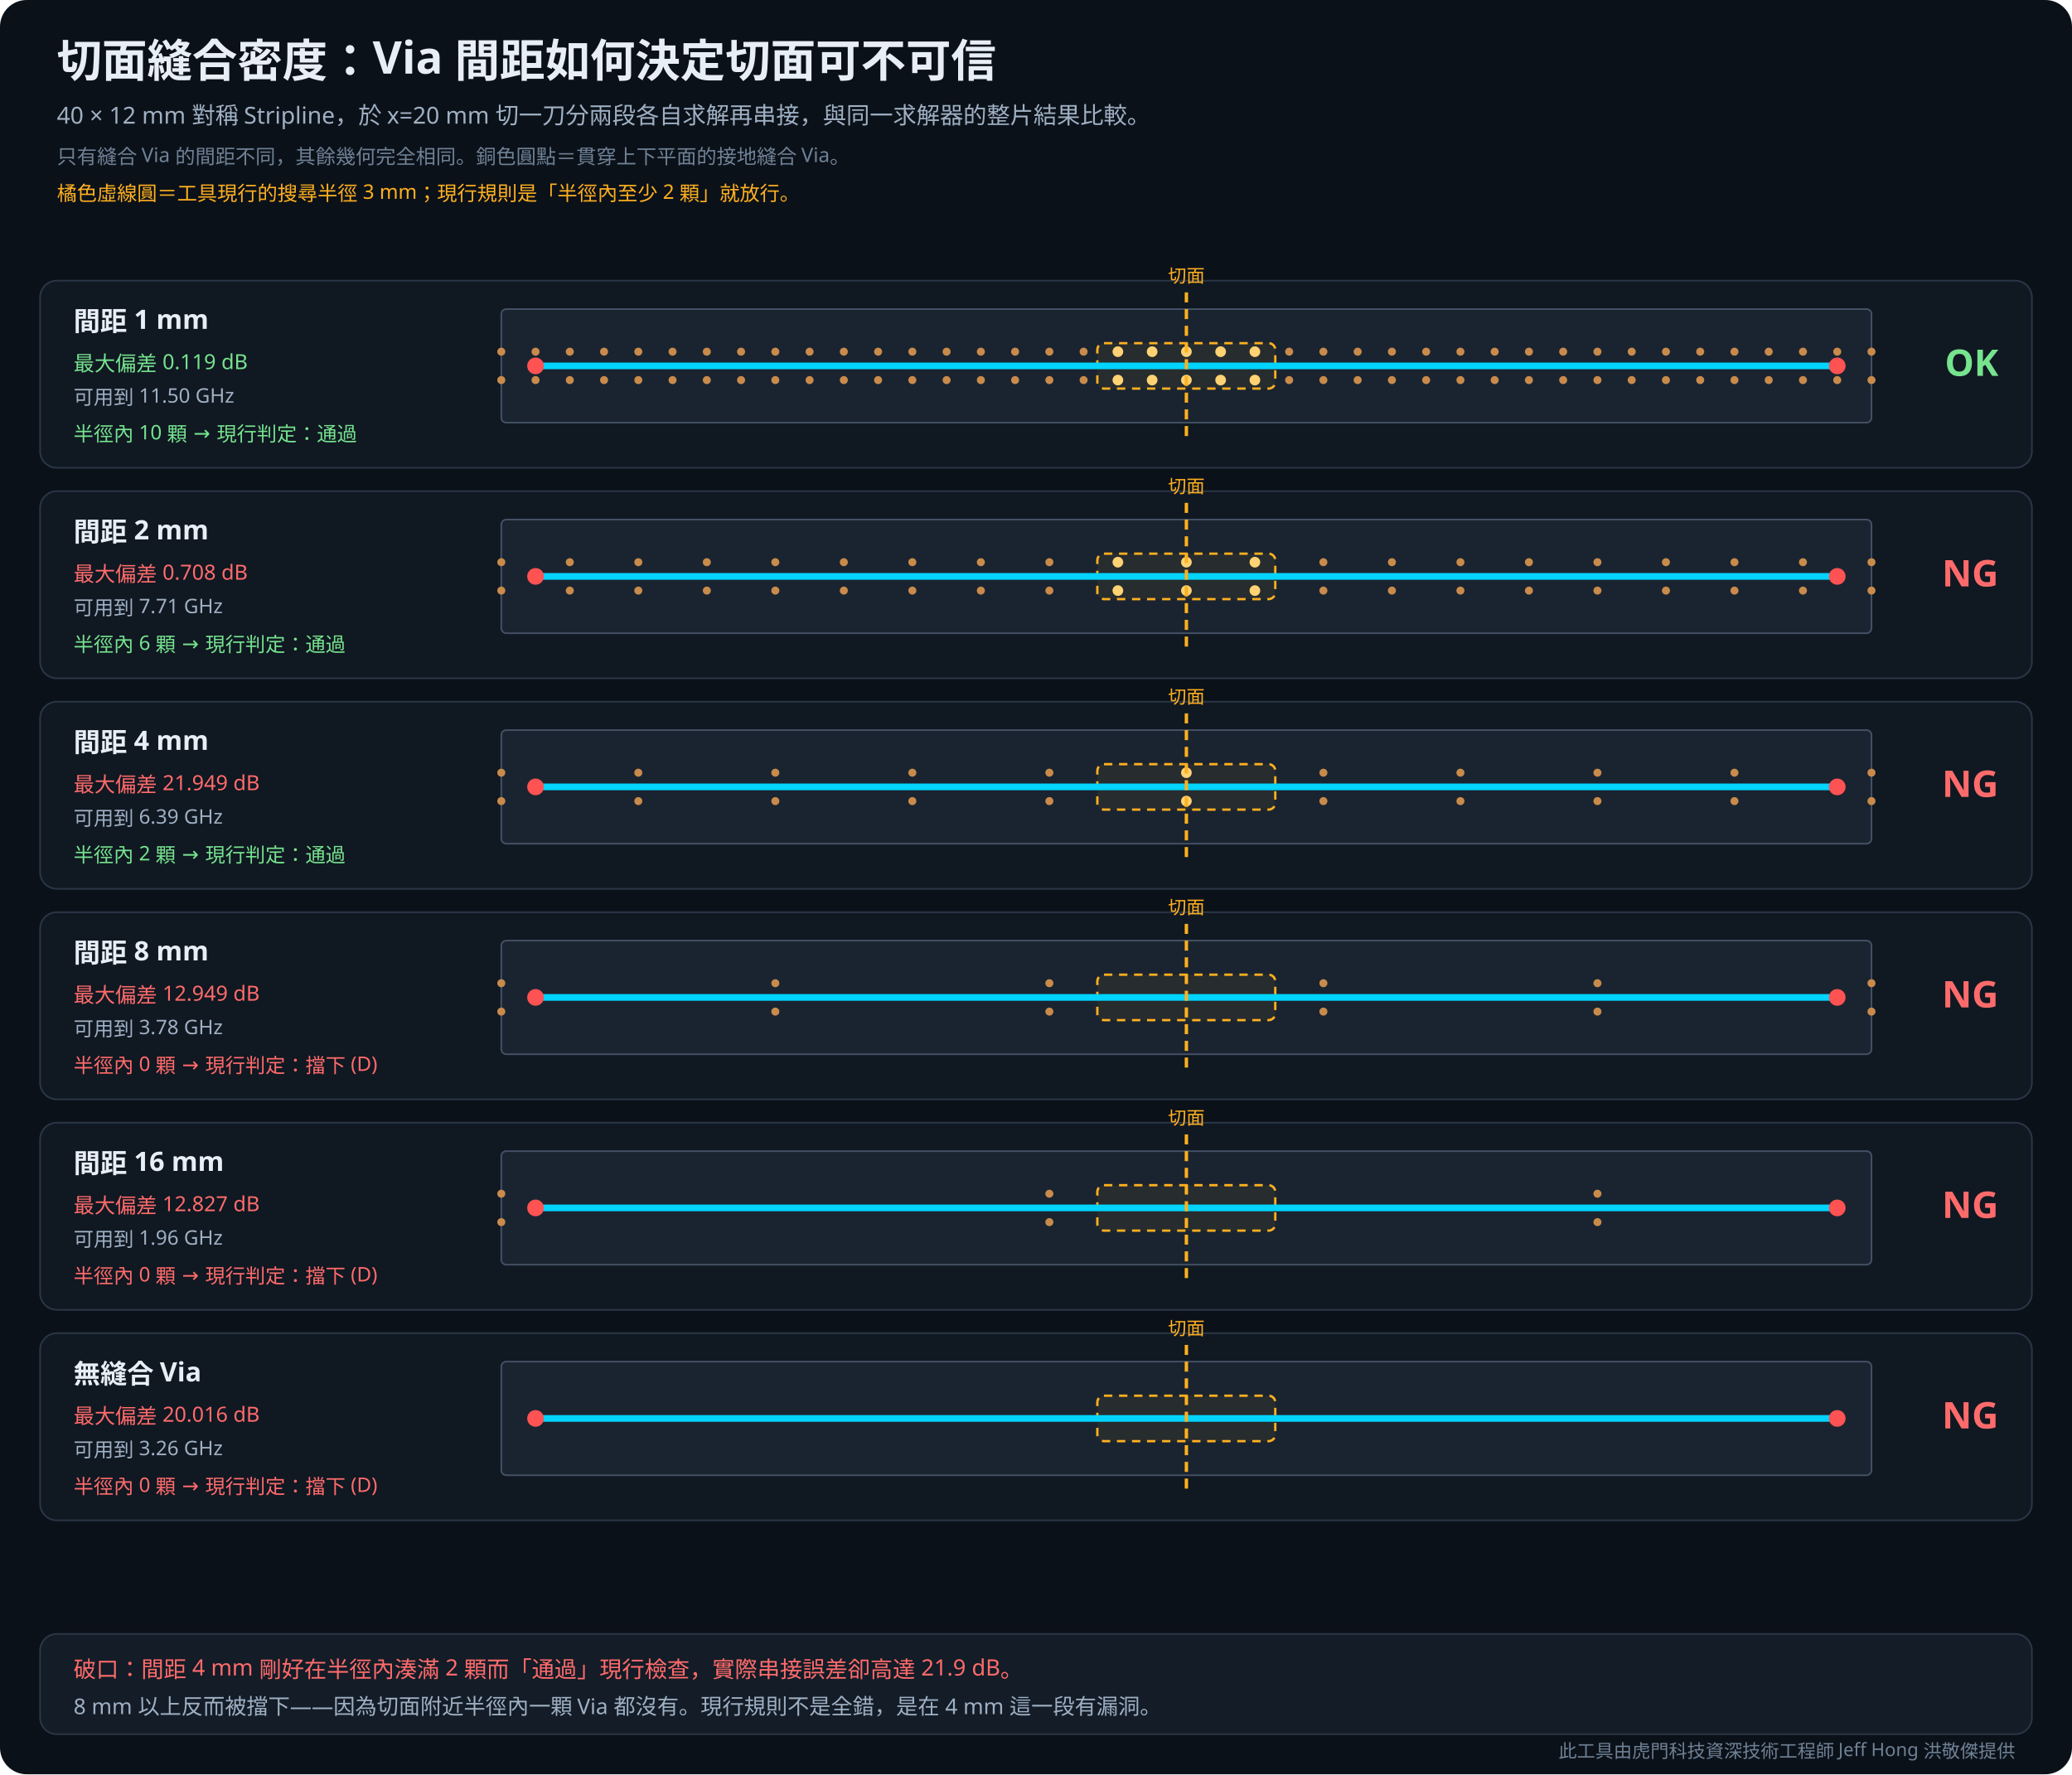
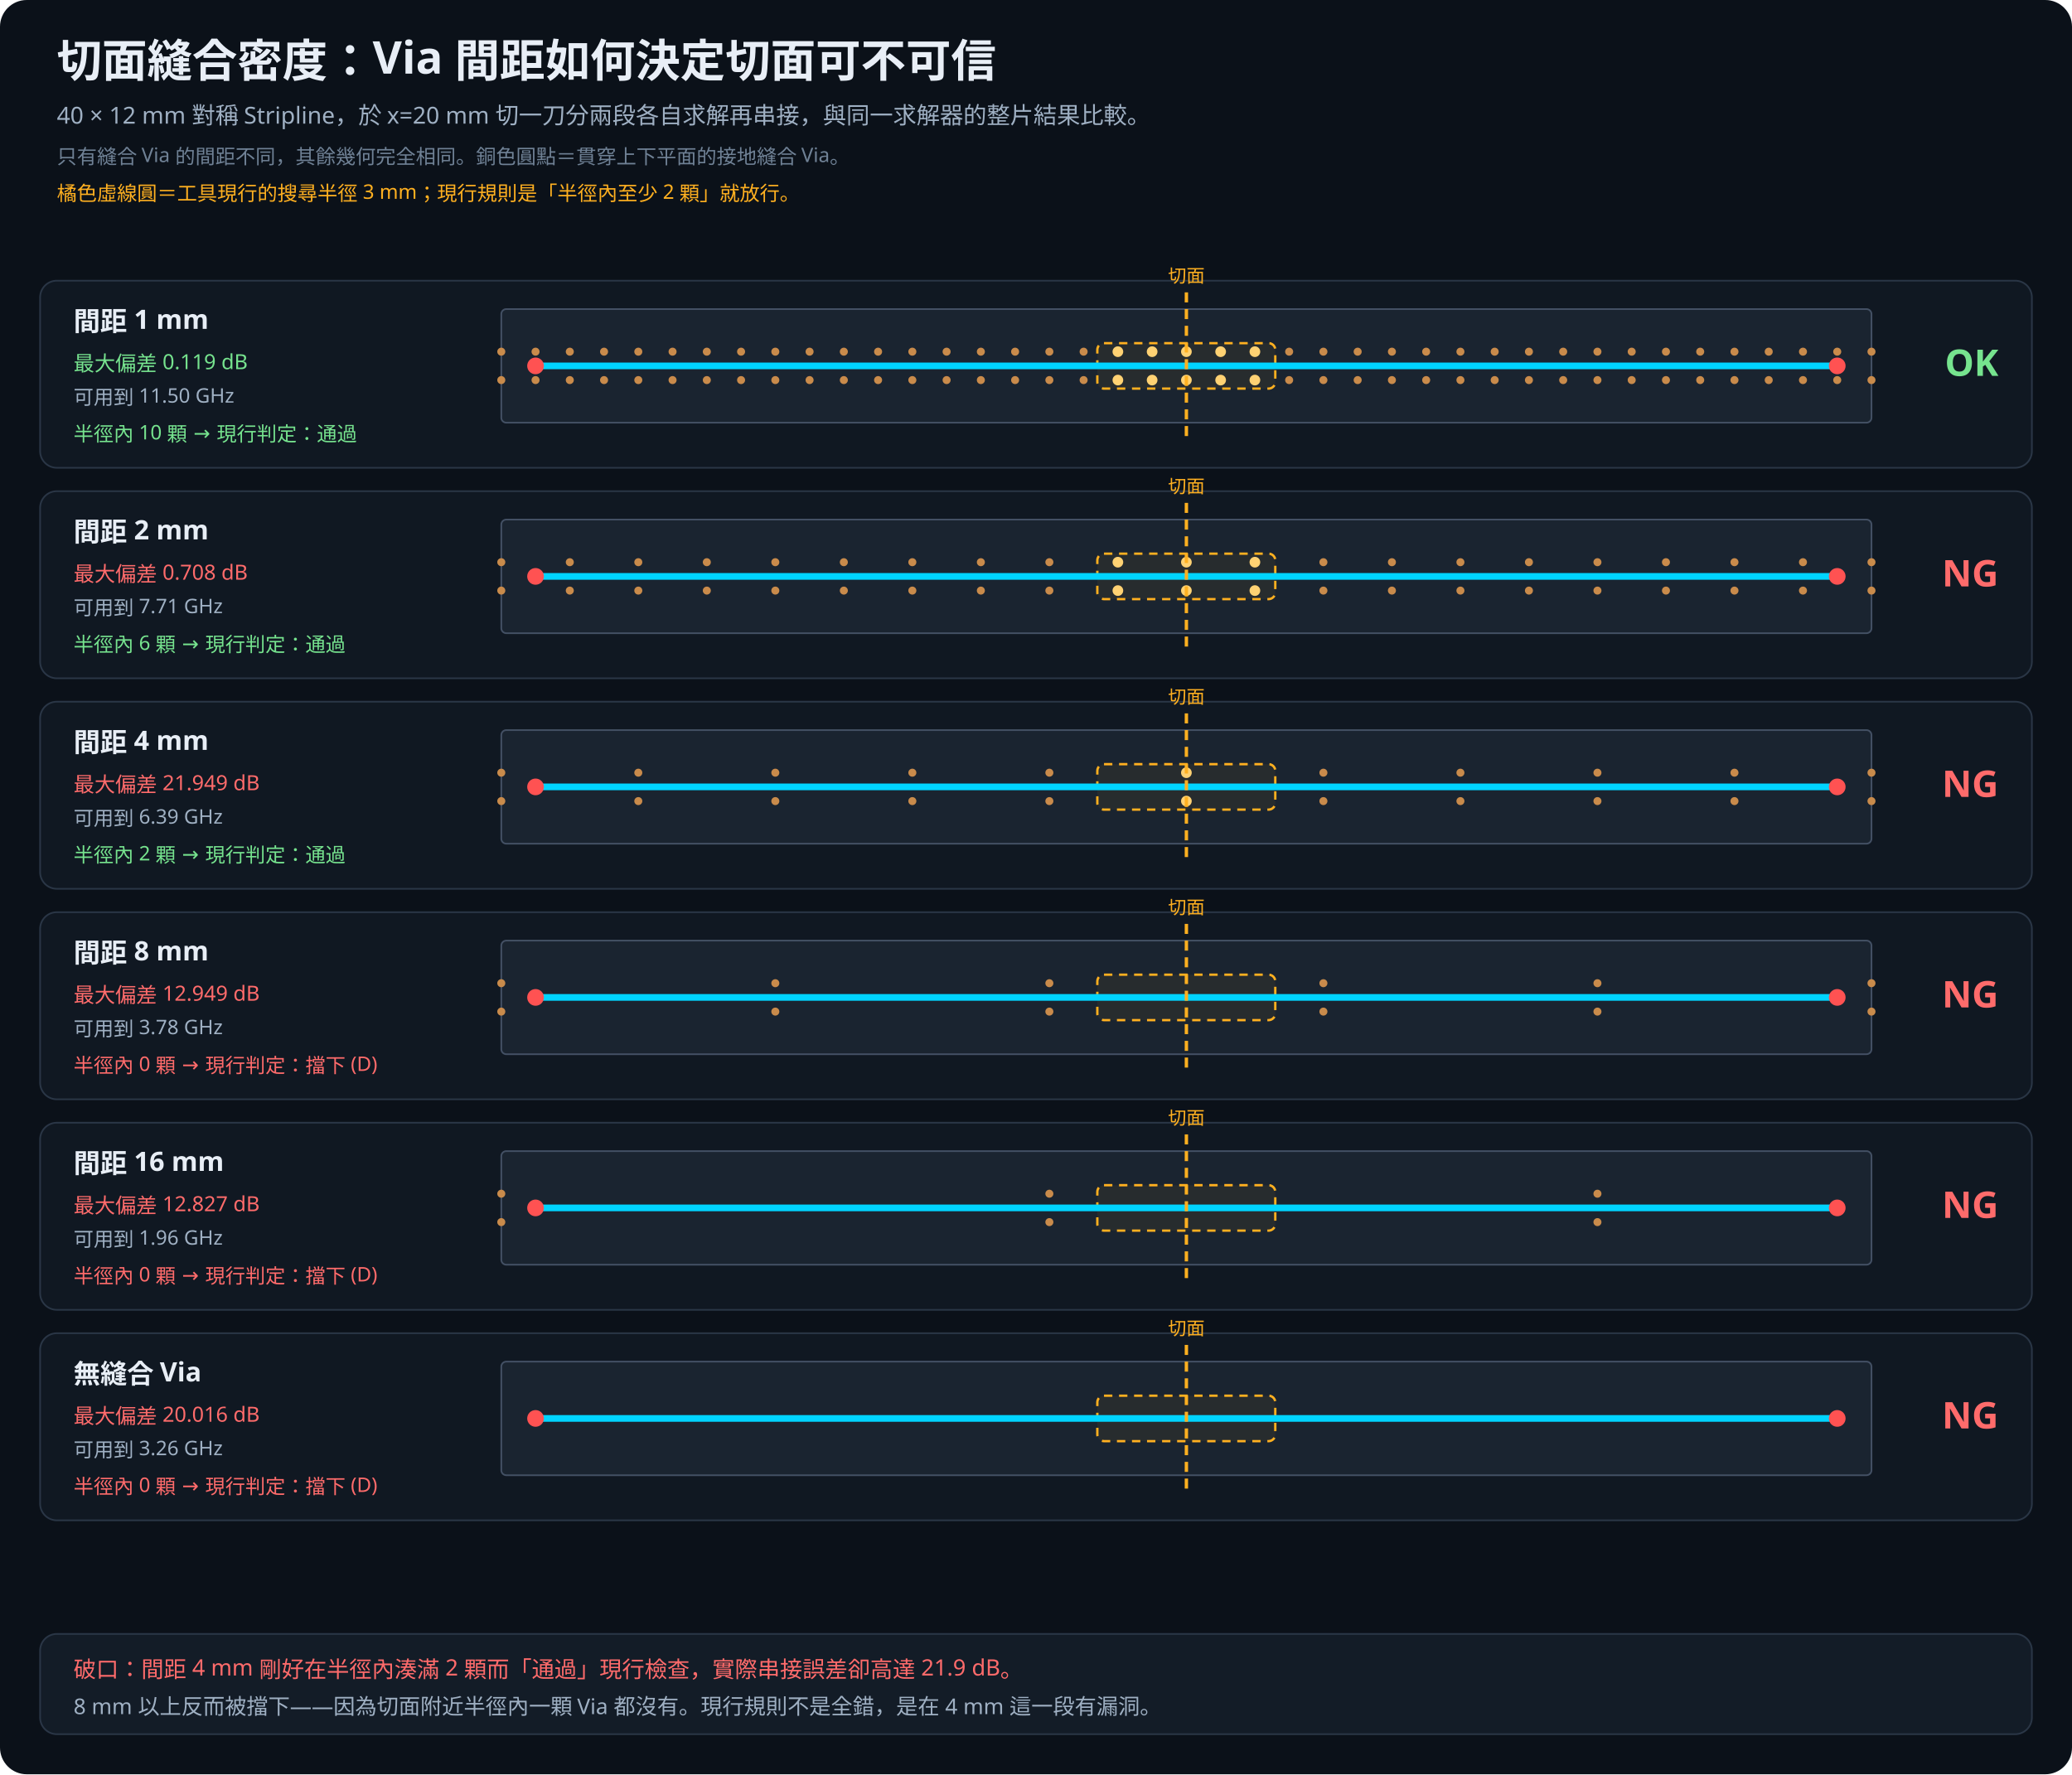
<svg xmlns="http://www.w3.org/2000/svg" viewBox="0 0 1240 1062">
  <style>text{font-family:Calibri,"Microsoft JhengHei",sans-serif}</style>
  <rect x="0.0" y="0.0" width="1240.0" height="1062.0" fill="#0b1119" rx="16" />
  <text x="34.0" y="46.0" fill="#e8eef6" font-size="27" font-weight="700">切面縫合密度：Via 間距如何決定切面可不可信</text>
  <text x="34.0" y="74.0" fill="#9fb0c3" font-size="14">40 × 12 mm 對稱 Stripline，於 x=20 mm 切一刀分兩段各自求解再串接，與同一求解器的整片結果比較。</text>
  <text x="34.0" y="98.0" fill="#6f8195" font-size="12">只有縫合 Via 的間距不同，其餘幾何完全相同。銅色圓點＝貫穿上下平面的接地縫合 Via。</text>
  <text x="34.0" y="120.0" fill="#ffb020" font-size="12">橘色虛線圓＝工具現行的搜尋半徑 3 mm；現行規則是「半徑內至少 2 顆」就放行。</text>
  <rect x="24.0" y="168.0" width="1192.0" height="112.0" fill="#101822" rx="10" stroke="#2a3646" stroke-width="1" />
  <text x="44.0" y="198.0" fill="#e8eef6" font-size="16" font-weight="700">間距 1 mm</text>
  <text x="44.0" y="222.0" fill="#76e38e" font-size="12.5">最大偏差 0.119 dB</text>
  <text x="44.0" y="242.0" fill="#9fb0c3" font-size="12">可用到 11.50 GHz</text>
  <text x="44.0" y="264.0" fill="#76e38e" font-size="12">半徑內 10 顆 → 現行判定：通過</text>
  <rect x="300.0" y="185.0" width="820.0" height="68.0" fill="#1a2430" rx="3" stroke="#435064" stroke-width="1" />
  <circle cx="300.0" cy="210.5" r="2.4" fill="#c98b4b" />
  <circle cx="300.0" cy="227.5" r="2.4" fill="#c98b4b" />
  <circle cx="320.5" cy="210.5" r="2.4" fill="#c98b4b" />
  <circle cx="320.5" cy="227.5" r="2.4" fill="#c98b4b" />
  <circle cx="341.0" cy="210.5" r="2.4" fill="#c98b4b" />
  <circle cx="341.0" cy="227.5" r="2.4" fill="#c98b4b" />
  <circle cx="361.5" cy="210.5" r="2.4" fill="#c98b4b" />
  <circle cx="361.5" cy="227.5" r="2.4" fill="#c98b4b" />
  <circle cx="382.0" cy="210.5" r="2.4" fill="#c98b4b" />
  <circle cx="382.0" cy="227.5" r="2.4" fill="#c98b4b" />
  <circle cx="402.5" cy="210.5" r="2.4" fill="#c98b4b" />
  <circle cx="402.5" cy="227.5" r="2.4" fill="#c98b4b" />
  <circle cx="423.0" cy="210.5" r="2.4" fill="#c98b4b" />
  <circle cx="423.0" cy="227.5" r="2.4" fill="#c98b4b" />
  <circle cx="443.5" cy="210.5" r="2.4" fill="#c98b4b" />
  <circle cx="443.5" cy="227.5" r="2.4" fill="#c98b4b" />
  <circle cx="464.0" cy="210.5" r="2.4" fill="#c98b4b" />
  <circle cx="464.0" cy="227.5" r="2.4" fill="#c98b4b" />
  <circle cx="484.5" cy="210.5" r="2.4" fill="#c98b4b" />
  <circle cx="484.5" cy="227.5" r="2.4" fill="#c98b4b" />
  <circle cx="505.0" cy="210.5" r="2.4" fill="#c98b4b" />
  <circle cx="505.0" cy="227.5" r="2.4" fill="#c98b4b" />
  <circle cx="525.5" cy="210.5" r="2.4" fill="#c98b4b" />
  <circle cx="525.5" cy="227.5" r="2.4" fill="#c98b4b" />
  <circle cx="546.0" cy="210.5" r="2.4" fill="#c98b4b" />
  <circle cx="546.0" cy="227.5" r="2.4" fill="#c98b4b" />
  <circle cx="566.5" cy="210.5" r="2.4" fill="#c98b4b" />
  <circle cx="566.5" cy="227.5" r="2.4" fill="#c98b4b" />
  <circle cx="587.0" cy="210.5" r="2.4" fill="#c98b4b" />
  <circle cx="587.0" cy="227.5" r="2.4" fill="#c98b4b" />
  <circle cx="607.5" cy="210.5" r="2.4" fill="#c98b4b" />
  <circle cx="607.5" cy="227.5" r="2.4" fill="#c98b4b" />
  <circle cx="628.0" cy="210.5" r="2.4" fill="#c98b4b" />
  <circle cx="628.0" cy="227.5" r="2.4" fill="#c98b4b" />
  <circle cx="648.5" cy="210.5" r="2.4" fill="#c98b4b" />
  <circle cx="648.5" cy="227.5" r="2.4" fill="#c98b4b" />
  <circle cx="669.0" cy="210.5" r="3.2" fill="#ffd479" />
  <circle cx="669.0" cy="227.5" r="3.2" fill="#ffd479" />
  <circle cx="689.5" cy="210.5" r="3.2" fill="#ffd479" />
  <circle cx="689.5" cy="227.5" r="3.2" fill="#ffd479" />
  <circle cx="710.0" cy="210.5" r="3.2" fill="#ffd479" />
  <circle cx="710.0" cy="227.5" r="3.2" fill="#ffd479" />
  <circle cx="730.5" cy="210.5" r="3.2" fill="#ffd479" />
  <circle cx="730.5" cy="227.5" r="3.2" fill="#ffd479" />
  <circle cx="751.0" cy="210.5" r="3.2" fill="#ffd479" />
  <circle cx="751.0" cy="227.5" r="3.2" fill="#ffd479" />
  <circle cx="771.5" cy="210.5" r="2.4" fill="#c98b4b" />
  <circle cx="771.5" cy="227.5" r="2.4" fill="#c98b4b" />
  <circle cx="792.0" cy="210.5" r="2.4" fill="#c98b4b" />
  <circle cx="792.0" cy="227.5" r="2.4" fill="#c98b4b" />
  <circle cx="812.5" cy="210.5" r="2.4" fill="#c98b4b" />
  <circle cx="812.5" cy="227.5" r="2.4" fill="#c98b4b" />
  <circle cx="833.0" cy="210.5" r="2.4" fill="#c98b4b" />
  <circle cx="833.0" cy="227.5" r="2.4" fill="#c98b4b" />
  <circle cx="853.5" cy="210.5" r="2.4" fill="#c98b4b" />
  <circle cx="853.5" cy="227.5" r="2.4" fill="#c98b4b" />
  <circle cx="874.0" cy="210.5" r="2.4" fill="#c98b4b" />
  <circle cx="874.0" cy="227.5" r="2.4" fill="#c98b4b" />
  <circle cx="894.5" cy="210.5" r="2.4" fill="#c98b4b" />
  <circle cx="894.5" cy="227.5" r="2.4" fill="#c98b4b" />
  <circle cx="915.0" cy="210.5" r="2.4" fill="#c98b4b" />
  <circle cx="915.0" cy="227.5" r="2.4" fill="#c98b4b" />
  <circle cx="935.5" cy="210.5" r="2.4" fill="#c98b4b" />
  <circle cx="935.5" cy="227.5" r="2.4" fill="#c98b4b" />
  <circle cx="956.0" cy="210.5" r="2.4" fill="#c98b4b" />
  <circle cx="956.0" cy="227.5" r="2.4" fill="#c98b4b" />
  <circle cx="976.5" cy="210.5" r="2.4" fill="#c98b4b" />
  <circle cx="976.5" cy="227.5" r="2.4" fill="#c98b4b" />
  <circle cx="997.0" cy="210.5" r="2.4" fill="#c98b4b" />
  <circle cx="997.0" cy="227.5" r="2.4" fill="#c98b4b" />
  <circle cx="1017.5" cy="210.5" r="2.4" fill="#c98b4b" />
  <circle cx="1017.5" cy="227.5" r="2.4" fill="#c98b4b" />
  <circle cx="1038.0" cy="210.5" r="2.4" fill="#c98b4b" />
  <circle cx="1038.0" cy="227.5" r="2.4" fill="#c98b4b" />
  <circle cx="1058.5" cy="210.5" r="2.4" fill="#c98b4b" />
  <circle cx="1058.5" cy="227.5" r="2.4" fill="#c98b4b" />
  <circle cx="1079.0" cy="210.5" r="2.4" fill="#c98b4b" />
  <circle cx="1079.0" cy="227.5" r="2.4" fill="#c98b4b" />
  <circle cx="1099.5" cy="210.5" r="2.4" fill="#c98b4b" />
  <circle cx="1099.5" cy="227.5" r="2.4" fill="#c98b4b" />
  <circle cx="1120.0" cy="210.5" r="2.4" fill="#c98b4b" />
  <circle cx="1120.0" cy="227.5" r="2.4" fill="#c98b4b" />
  <rect x="656.7" y="205.4" width="106.5" height="27.2" fill="#ffb020" rx="4" stroke="#ffb020" stroke-width="1.4" stroke-dasharray="5 4" fill-opacity="0.06" />
  <line x1="320.5" y1="219.0" x2="1099.5" y2="219.0" stroke="#00d4ff" stroke-width="4" stroke-linecap="round" />
  <line x1="710.0" y1="175.0" x2="710.0" y2="263.0" stroke="#ffb020" stroke-width="2" stroke-dasharray="6 4" />
  <text x="710.0" y="169.0" fill="#ffb020" font-size="11" text-anchor="middle">切面</text>
  <circle cx="320.5" cy="219.0" r="5.0" fill="#ff5252" />
  <circle cx="1099.5" cy="219.0" r="5.0" fill="#ff5252" />
  <text x="1196.0" y="225.0" fill="#76e38e" font-size="22" font-weight="700" text-anchor="end">OK</text>
  <rect x="24.0" y="294.0" width="1192.0" height="112.0" fill="#101822" rx="10" stroke="#2a3646" stroke-width="1" />
  <text x="44.0" y="324.0" fill="#e8eef6" font-size="16" font-weight="700">間距 2 mm</text>
  <text x="44.0" y="348.0" fill="#ff6b6b" font-size="12.5">最大偏差 0.708 dB</text>
  <text x="44.0" y="368.0" fill="#9fb0c3" font-size="12">可用到 7.71 GHz</text>
  <text x="44.0" y="390.0" fill="#76e38e" font-size="12">半徑內 6 顆 → 現行判定：通過</text>
  <rect x="300.0" y="311.0" width="820.0" height="68.0" fill="#1a2430" rx="3" stroke="#435064" stroke-width="1" />
  <circle cx="300.0" cy="336.5" r="2.4" fill="#c98b4b" />
  <circle cx="300.0" cy="353.5" r="2.4" fill="#c98b4b" />
  <circle cx="341.0" cy="336.5" r="2.4" fill="#c98b4b" />
  <circle cx="341.0" cy="353.5" r="2.4" fill="#c98b4b" />
  <circle cx="382.0" cy="336.5" r="2.4" fill="#c98b4b" />
  <circle cx="382.0" cy="353.5" r="2.4" fill="#c98b4b" />
  <circle cx="423.0" cy="336.5" r="2.4" fill="#c98b4b" />
  <circle cx="423.0" cy="353.5" r="2.4" fill="#c98b4b" />
  <circle cx="464.0" cy="336.5" r="2.4" fill="#c98b4b" />
  <circle cx="464.0" cy="353.5" r="2.4" fill="#c98b4b" />
  <circle cx="505.0" cy="336.5" r="2.4" fill="#c98b4b" />
  <circle cx="505.0" cy="353.5" r="2.4" fill="#c98b4b" />
  <circle cx="546.0" cy="336.5" r="2.4" fill="#c98b4b" />
  <circle cx="546.0" cy="353.5" r="2.4" fill="#c98b4b" />
  <circle cx="587.0" cy="336.5" r="2.4" fill="#c98b4b" />
  <circle cx="587.0" cy="353.5" r="2.4" fill="#c98b4b" />
  <circle cx="628.0" cy="336.5" r="2.4" fill="#c98b4b" />
  <circle cx="628.0" cy="353.5" r="2.4" fill="#c98b4b" />
  <circle cx="669.0" cy="336.5" r="3.2" fill="#ffd479" />
  <circle cx="669.0" cy="353.5" r="3.2" fill="#ffd479" />
  <circle cx="710.0" cy="336.5" r="3.2" fill="#ffd479" />
  <circle cx="710.0" cy="353.5" r="3.2" fill="#ffd479" />
  <circle cx="751.0" cy="336.5" r="3.2" fill="#ffd479" />
  <circle cx="751.0" cy="353.5" r="3.2" fill="#ffd479" />
  <circle cx="792.0" cy="336.5" r="2.4" fill="#c98b4b" />
  <circle cx="792.0" cy="353.5" r="2.4" fill="#c98b4b" />
  <circle cx="833.0" cy="336.5" r="2.4" fill="#c98b4b" />
  <circle cx="833.0" cy="353.5" r="2.4" fill="#c98b4b" />
  <circle cx="874.0" cy="336.5" r="2.4" fill="#c98b4b" />
  <circle cx="874.0" cy="353.5" r="2.4" fill="#c98b4b" />
  <circle cx="915.0" cy="336.5" r="2.4" fill="#c98b4b" />
  <circle cx="915.0" cy="353.5" r="2.4" fill="#c98b4b" />
  <circle cx="956.0" cy="336.5" r="2.4" fill="#c98b4b" />
  <circle cx="956.0" cy="353.5" r="2.4" fill="#c98b4b" />
  <circle cx="997.0" cy="336.5" r="2.4" fill="#c98b4b" />
  <circle cx="997.0" cy="353.5" r="2.4" fill="#c98b4b" />
  <circle cx="1038.0" cy="336.5" r="2.4" fill="#c98b4b" />
  <circle cx="1038.0" cy="353.5" r="2.4" fill="#c98b4b" />
  <circle cx="1079.0" cy="336.5" r="2.4" fill="#c98b4b" />
  <circle cx="1079.0" cy="353.5" r="2.4" fill="#c98b4b" />
  <circle cx="1120.0" cy="336.5" r="2.4" fill="#c98b4b" />
  <circle cx="1120.0" cy="353.5" r="2.4" fill="#c98b4b" />
  <rect x="656.7" y="331.4" width="106.5" height="27.2" fill="#ffb020" rx="4" stroke="#ffb020" stroke-width="1.4" stroke-dasharray="5 4" fill-opacity="0.06" />
  <line x1="320.5" y1="345.0" x2="1099.5" y2="345.0" stroke="#00d4ff" stroke-width="4" stroke-linecap="round" />
  <line x1="710.0" y1="301.0" x2="710.0" y2="389.0" stroke="#ffb020" stroke-width="2" stroke-dasharray="6 4" />
  <text x="710.0" y="295.0" fill="#ffb020" font-size="11" text-anchor="middle">切面</text>
  <circle cx="320.5" cy="345.0" r="5.0" fill="#ff5252" />
  <circle cx="1099.5" cy="345.0" r="5.0" fill="#ff5252" />
  <text x="1196.0" y="351.0" fill="#ff6b6b" font-size="22" font-weight="700" text-anchor="end">NG</text>
  <rect x="24.0" y="420.0" width="1192.0" height="112.0" fill="#101822" rx="10" stroke="#2a3646" stroke-width="1" />
  <text x="44.0" y="450.0" fill="#e8eef6" font-size="16" font-weight="700">間距 4 mm</text>
  <text x="44.0" y="474.0" fill="#ff6b6b" font-size="12.5">最大偏差 21.949 dB</text>
  <text x="44.0" y="494.0" fill="#9fb0c3" font-size="12">可用到 6.39 GHz</text>
  <text x="44.0" y="516.0" fill="#76e38e" font-size="12">半徑內 2 顆 → 現行判定：通過</text>
  <rect x="300.0" y="437.0" width="820.0" height="68.0" fill="#1a2430" rx="3" stroke="#435064" stroke-width="1" />
  <circle cx="300.0" cy="462.5" r="2.4" fill="#c98b4b" />
  <circle cx="300.0" cy="479.5" r="2.4" fill="#c98b4b" />
  <circle cx="382.0" cy="462.5" r="2.4" fill="#c98b4b" />
  <circle cx="382.0" cy="479.5" r="2.4" fill="#c98b4b" />
  <circle cx="464.0" cy="462.5" r="2.4" fill="#c98b4b" />
  <circle cx="464.0" cy="479.5" r="2.4" fill="#c98b4b" />
  <circle cx="546.0" cy="462.5" r="2.4" fill="#c98b4b" />
  <circle cx="546.0" cy="479.5" r="2.4" fill="#c98b4b" />
  <circle cx="628.0" cy="462.5" r="2.4" fill="#c98b4b" />
  <circle cx="628.0" cy="479.5" r="2.4" fill="#c98b4b" />
  <circle cx="710.0" cy="462.5" r="3.2" fill="#ffd479" />
  <circle cx="710.0" cy="479.5" r="3.2" fill="#ffd479" />
  <circle cx="792.0" cy="462.5" r="2.4" fill="#c98b4b" />
  <circle cx="792.0" cy="479.5" r="2.4" fill="#c98b4b" />
  <circle cx="874.0" cy="462.5" r="2.4" fill="#c98b4b" />
  <circle cx="874.0" cy="479.5" r="2.4" fill="#c98b4b" />
  <circle cx="956.0" cy="462.5" r="2.4" fill="#c98b4b" />
  <circle cx="956.0" cy="479.5" r="2.4" fill="#c98b4b" />
  <circle cx="1038.0" cy="462.5" r="2.4" fill="#c98b4b" />
  <circle cx="1038.0" cy="479.5" r="2.4" fill="#c98b4b" />
  <circle cx="1120.0" cy="462.5" r="2.4" fill="#c98b4b" />
  <circle cx="1120.0" cy="479.5" r="2.4" fill="#c98b4b" />
  <rect x="656.7" y="457.4" width="106.5" height="27.2" fill="#ffb020" rx="4" stroke="#ffb020" stroke-width="1.4" stroke-dasharray="5 4" fill-opacity="0.06" />
  <line x1="320.5" y1="471.0" x2="1099.5" y2="471.0" stroke="#00d4ff" stroke-width="4" stroke-linecap="round" />
  <line x1="710.0" y1="427.0" x2="710.0" y2="515.0" stroke="#ffb020" stroke-width="2" stroke-dasharray="6 4" />
  <text x="710.0" y="421.0" fill="#ffb020" font-size="11" text-anchor="middle">切面</text>
  <circle cx="320.5" cy="471.0" r="5.0" fill="#ff5252" />
  <circle cx="1099.5" cy="471.0" r="5.0" fill="#ff5252" />
  <text x="1196.0" y="477.0" fill="#ff6b6b" font-size="22" font-weight="700" text-anchor="end">NG</text>
  <rect x="24.0" y="546.0" width="1192.0" height="112.0" fill="#101822" rx="10" stroke="#2a3646" stroke-width="1" />
  <text x="44.0" y="576.0" fill="#e8eef6" font-size="16" font-weight="700">間距 8 mm</text>
  <text x="44.0" y="600.0" fill="#ff6b6b" font-size="12.5">最大偏差 12.949 dB</text>
  <text x="44.0" y="620.0" fill="#9fb0c3" font-size="12">可用到 3.78 GHz</text>
  <text x="44.0" y="642.0" fill="#ff6b6b" font-size="12">半徑內 0 顆 → 現行判定：擋下 (D)</text>
  <rect x="300.0" y="563.0" width="820.0" height="68.0" fill="#1a2430" rx="3" stroke="#435064" stroke-width="1" />
  <circle cx="300.0" cy="588.5" r="2.4" fill="#c98b4b" />
  <circle cx="300.0" cy="605.5" r="2.4" fill="#c98b4b" />
  <circle cx="464.0" cy="588.5" r="2.4" fill="#c98b4b" />
  <circle cx="464.0" cy="605.5" r="2.4" fill="#c98b4b" />
  <circle cx="628.0" cy="588.5" r="2.4" fill="#c98b4b" />
  <circle cx="628.0" cy="605.5" r="2.4" fill="#c98b4b" />
  <circle cx="792.0" cy="588.5" r="2.4" fill="#c98b4b" />
  <circle cx="792.0" cy="605.5" r="2.4" fill="#c98b4b" />
  <circle cx="956.0" cy="588.5" r="2.4" fill="#c98b4b" />
  <circle cx="956.0" cy="605.5" r="2.4" fill="#c98b4b" />
  <circle cx="1120.0" cy="588.5" r="2.4" fill="#c98b4b" />
  <circle cx="1120.0" cy="605.5" r="2.4" fill="#c98b4b" />
  <rect x="656.7" y="583.4" width="106.5" height="27.2" fill="#ffb020" rx="4" stroke="#ffb020" stroke-width="1.4" stroke-dasharray="5 4" fill-opacity="0.06" />
  <line x1="320.5" y1="597.0" x2="1099.5" y2="597.0" stroke="#00d4ff" stroke-width="4" stroke-linecap="round" />
  <line x1="710.0" y1="553.0" x2="710.0" y2="641.0" stroke="#ffb020" stroke-width="2" stroke-dasharray="6 4" />
  <text x="710.0" y="547.0" fill="#ffb020" font-size="11" text-anchor="middle">切面</text>
  <circle cx="320.5" cy="597.0" r="5.0" fill="#ff5252" />
  <circle cx="1099.5" cy="597.0" r="5.0" fill="#ff5252" />
  <text x="1196.0" y="603.0" fill="#ff6b6b" font-size="22" font-weight="700" text-anchor="end">NG</text>
  <rect x="24.0" y="672.0" width="1192.0" height="112.0" fill="#101822" rx="10" stroke="#2a3646" stroke-width="1" />
  <text x="44.0" y="702.0" fill="#e8eef6" font-size="16" font-weight="700">間距 16 mm</text>
  <text x="44.0" y="726.0" fill="#ff6b6b" font-size="12.5">最大偏差 12.827 dB</text>
  <text x="44.0" y="746.0" fill="#9fb0c3" font-size="12">可用到 1.96 GHz</text>
  <text x="44.0" y="768.0" fill="#ff6b6b" font-size="12">半徑內 0 顆 → 現行判定：擋下 (D)</text>
  <rect x="300.0" y="689.0" width="820.0" height="68.0" fill="#1a2430" rx="3" stroke="#435064" stroke-width="1" />
  <circle cx="300.0" cy="714.5" r="2.4" fill="#c98b4b" />
  <circle cx="300.0" cy="731.5" r="2.4" fill="#c98b4b" />
  <circle cx="628.0" cy="714.5" r="2.4" fill="#c98b4b" />
  <circle cx="628.0" cy="731.5" r="2.4" fill="#c98b4b" />
  <circle cx="956.0" cy="714.5" r="2.4" fill="#c98b4b" />
  <circle cx="956.0" cy="731.5" r="2.4" fill="#c98b4b" />
  <rect x="656.7" y="709.4" width="106.5" height="27.2" fill="#ffb020" rx="4" stroke="#ffb020" stroke-width="1.4" stroke-dasharray="5 4" fill-opacity="0.06" />
  <line x1="320.5" y1="723.0" x2="1099.5" y2="723.0" stroke="#00d4ff" stroke-width="4" stroke-linecap="round" />
  <line x1="710.0" y1="679.0" x2="710.0" y2="767.0" stroke="#ffb020" stroke-width="2" stroke-dasharray="6 4" />
  <text x="710.0" y="673.0" fill="#ffb020" font-size="11" text-anchor="middle">切面</text>
  <circle cx="320.5" cy="723.0" r="5.0" fill="#ff5252" />
  <circle cx="1099.5" cy="723.0" r="5.0" fill="#ff5252" />
  <text x="1196.0" y="729.0" fill="#ff6b6b" font-size="22" font-weight="700" text-anchor="end">NG</text>
  <rect x="24.0" y="798.0" width="1192.0" height="112.0" fill="#101822" rx="10" stroke="#2a3646" stroke-width="1" />
  <text x="44.0" y="828.0" fill="#e8eef6" font-size="16" font-weight="700">無縫合 Via</text>
  <text x="44.0" y="852.0" fill="#ff6b6b" font-size="12.5">最大偏差 20.016 dB</text>
  <text x="44.0" y="872.0" fill="#9fb0c3" font-size="12">可用到 3.26 GHz</text>
  <text x="44.0" y="894.0" fill="#ff6b6b" font-size="12">半徑內 0 顆 → 現行判定：擋下 (D)</text>
  <rect x="300.0" y="815.0" width="820.0" height="68.0" fill="#1a2430" rx="3" stroke="#435064" stroke-width="1" />
  <rect x="656.7" y="835.4" width="106.5" height="27.2" fill="#ffb020" rx="4" stroke="#ffb020" stroke-width="1.4" stroke-dasharray="5 4" fill-opacity="0.06" />
  <line x1="320.5" y1="849.0" x2="1099.5" y2="849.0" stroke="#00d4ff" stroke-width="4" stroke-linecap="round" />
  <line x1="710.0" y1="805.0" x2="710.0" y2="893.0" stroke="#ffb020" stroke-width="2" stroke-dasharray="6 4" />
  <text x="710.0" y="799.0" fill="#ffb020" font-size="11" text-anchor="middle">切面</text>
  <circle cx="320.5" cy="849.0" r="5.0" fill="#ff5252" />
  <circle cx="1099.5" cy="849.0" r="5.0" fill="#ff5252" />
  <text x="1196.0" y="855.0" fill="#ff6b6b" font-size="22" font-weight="700" text-anchor="end">NG</text>
  <rect x="24.0" y="978.0" width="1192.0" height="60.0" fill="#131c27" rx="10" stroke="#2a3646" stroke-width="1" />
  <text x="44.0" y="1004.0" fill="#ff6b6b" font-size="13.5">破口：間距 4 mm 剛好在半徑內湊滿 2 顆而「通過」現行檢查，實際串接誤差卻高達 21.9 dB。</text>
  <text x="44.0" y="1026.0" fill="#9fb0c3" font-size="13">8 mm 以上反而被擋下——因為切面附近半徑內一顆 Via 都沒有。現行規則不是全錯，是在 4 mm 這一段有漏洞。</text>
-   <text x="1206.0" y="1052.0" fill="#6f8195" font-size="11" text-anchor="end">此工具由虎門科技資深技術工程師 Jeff Hong 洪敬傑提供</text>
</svg>
